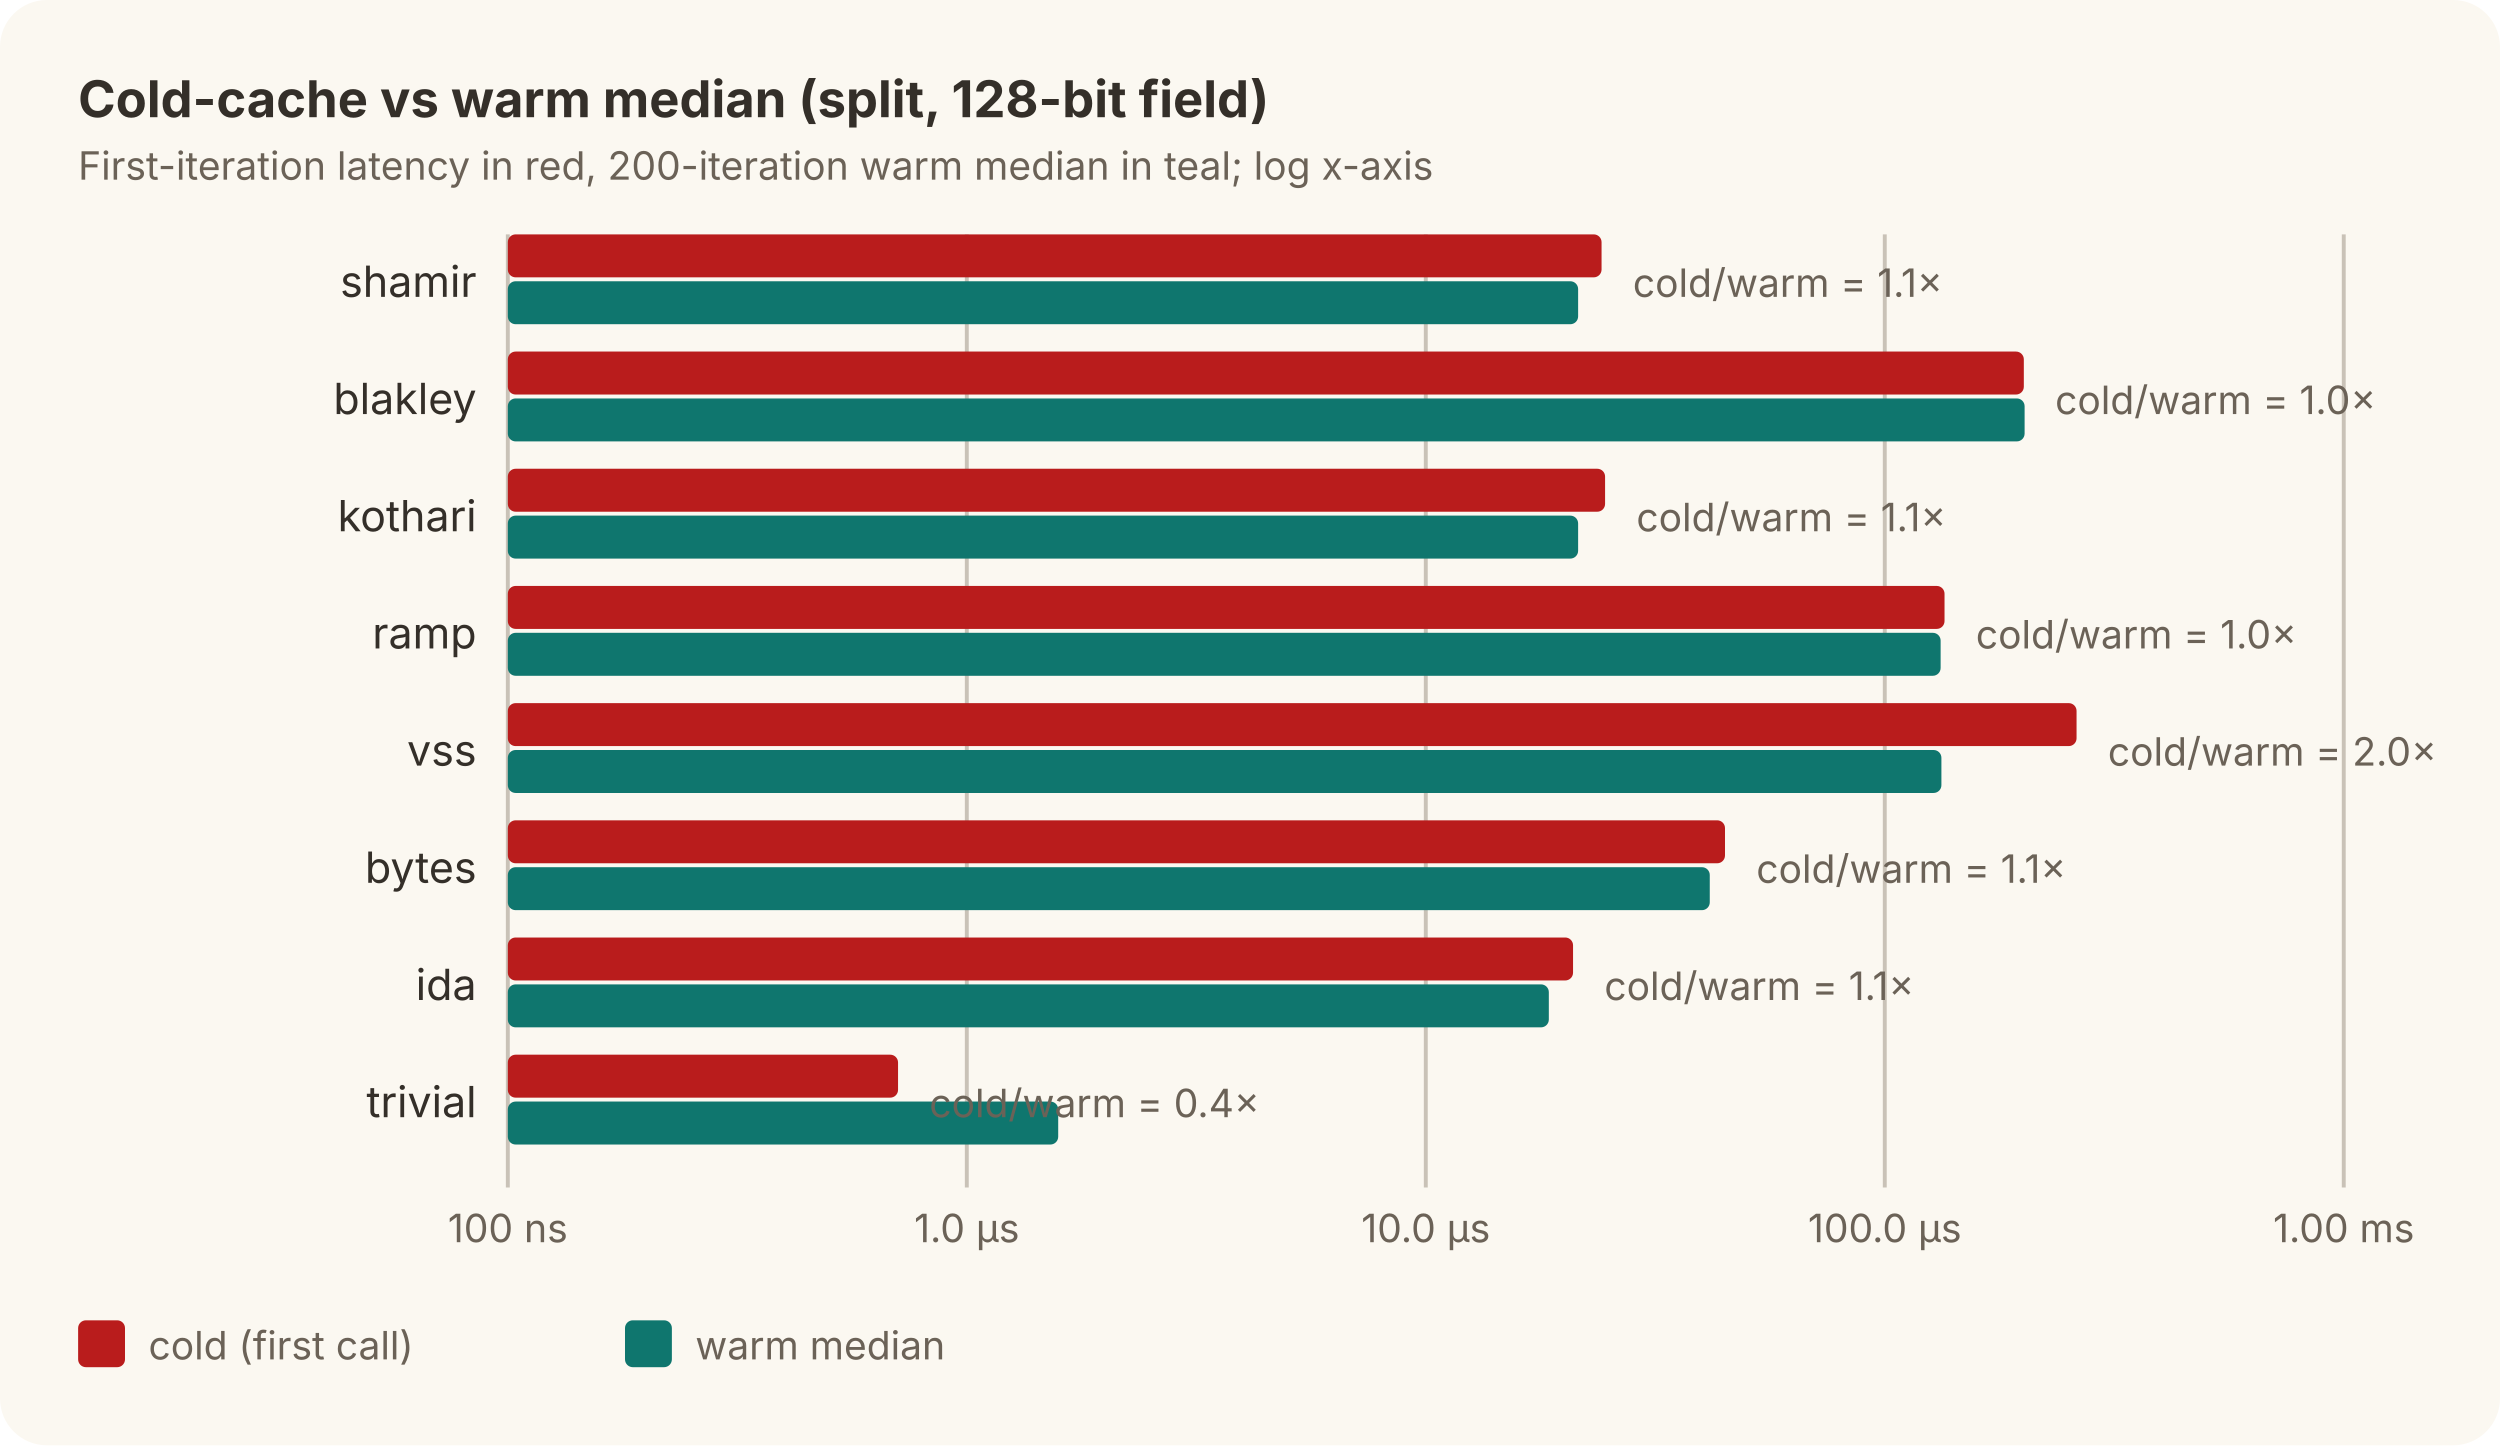
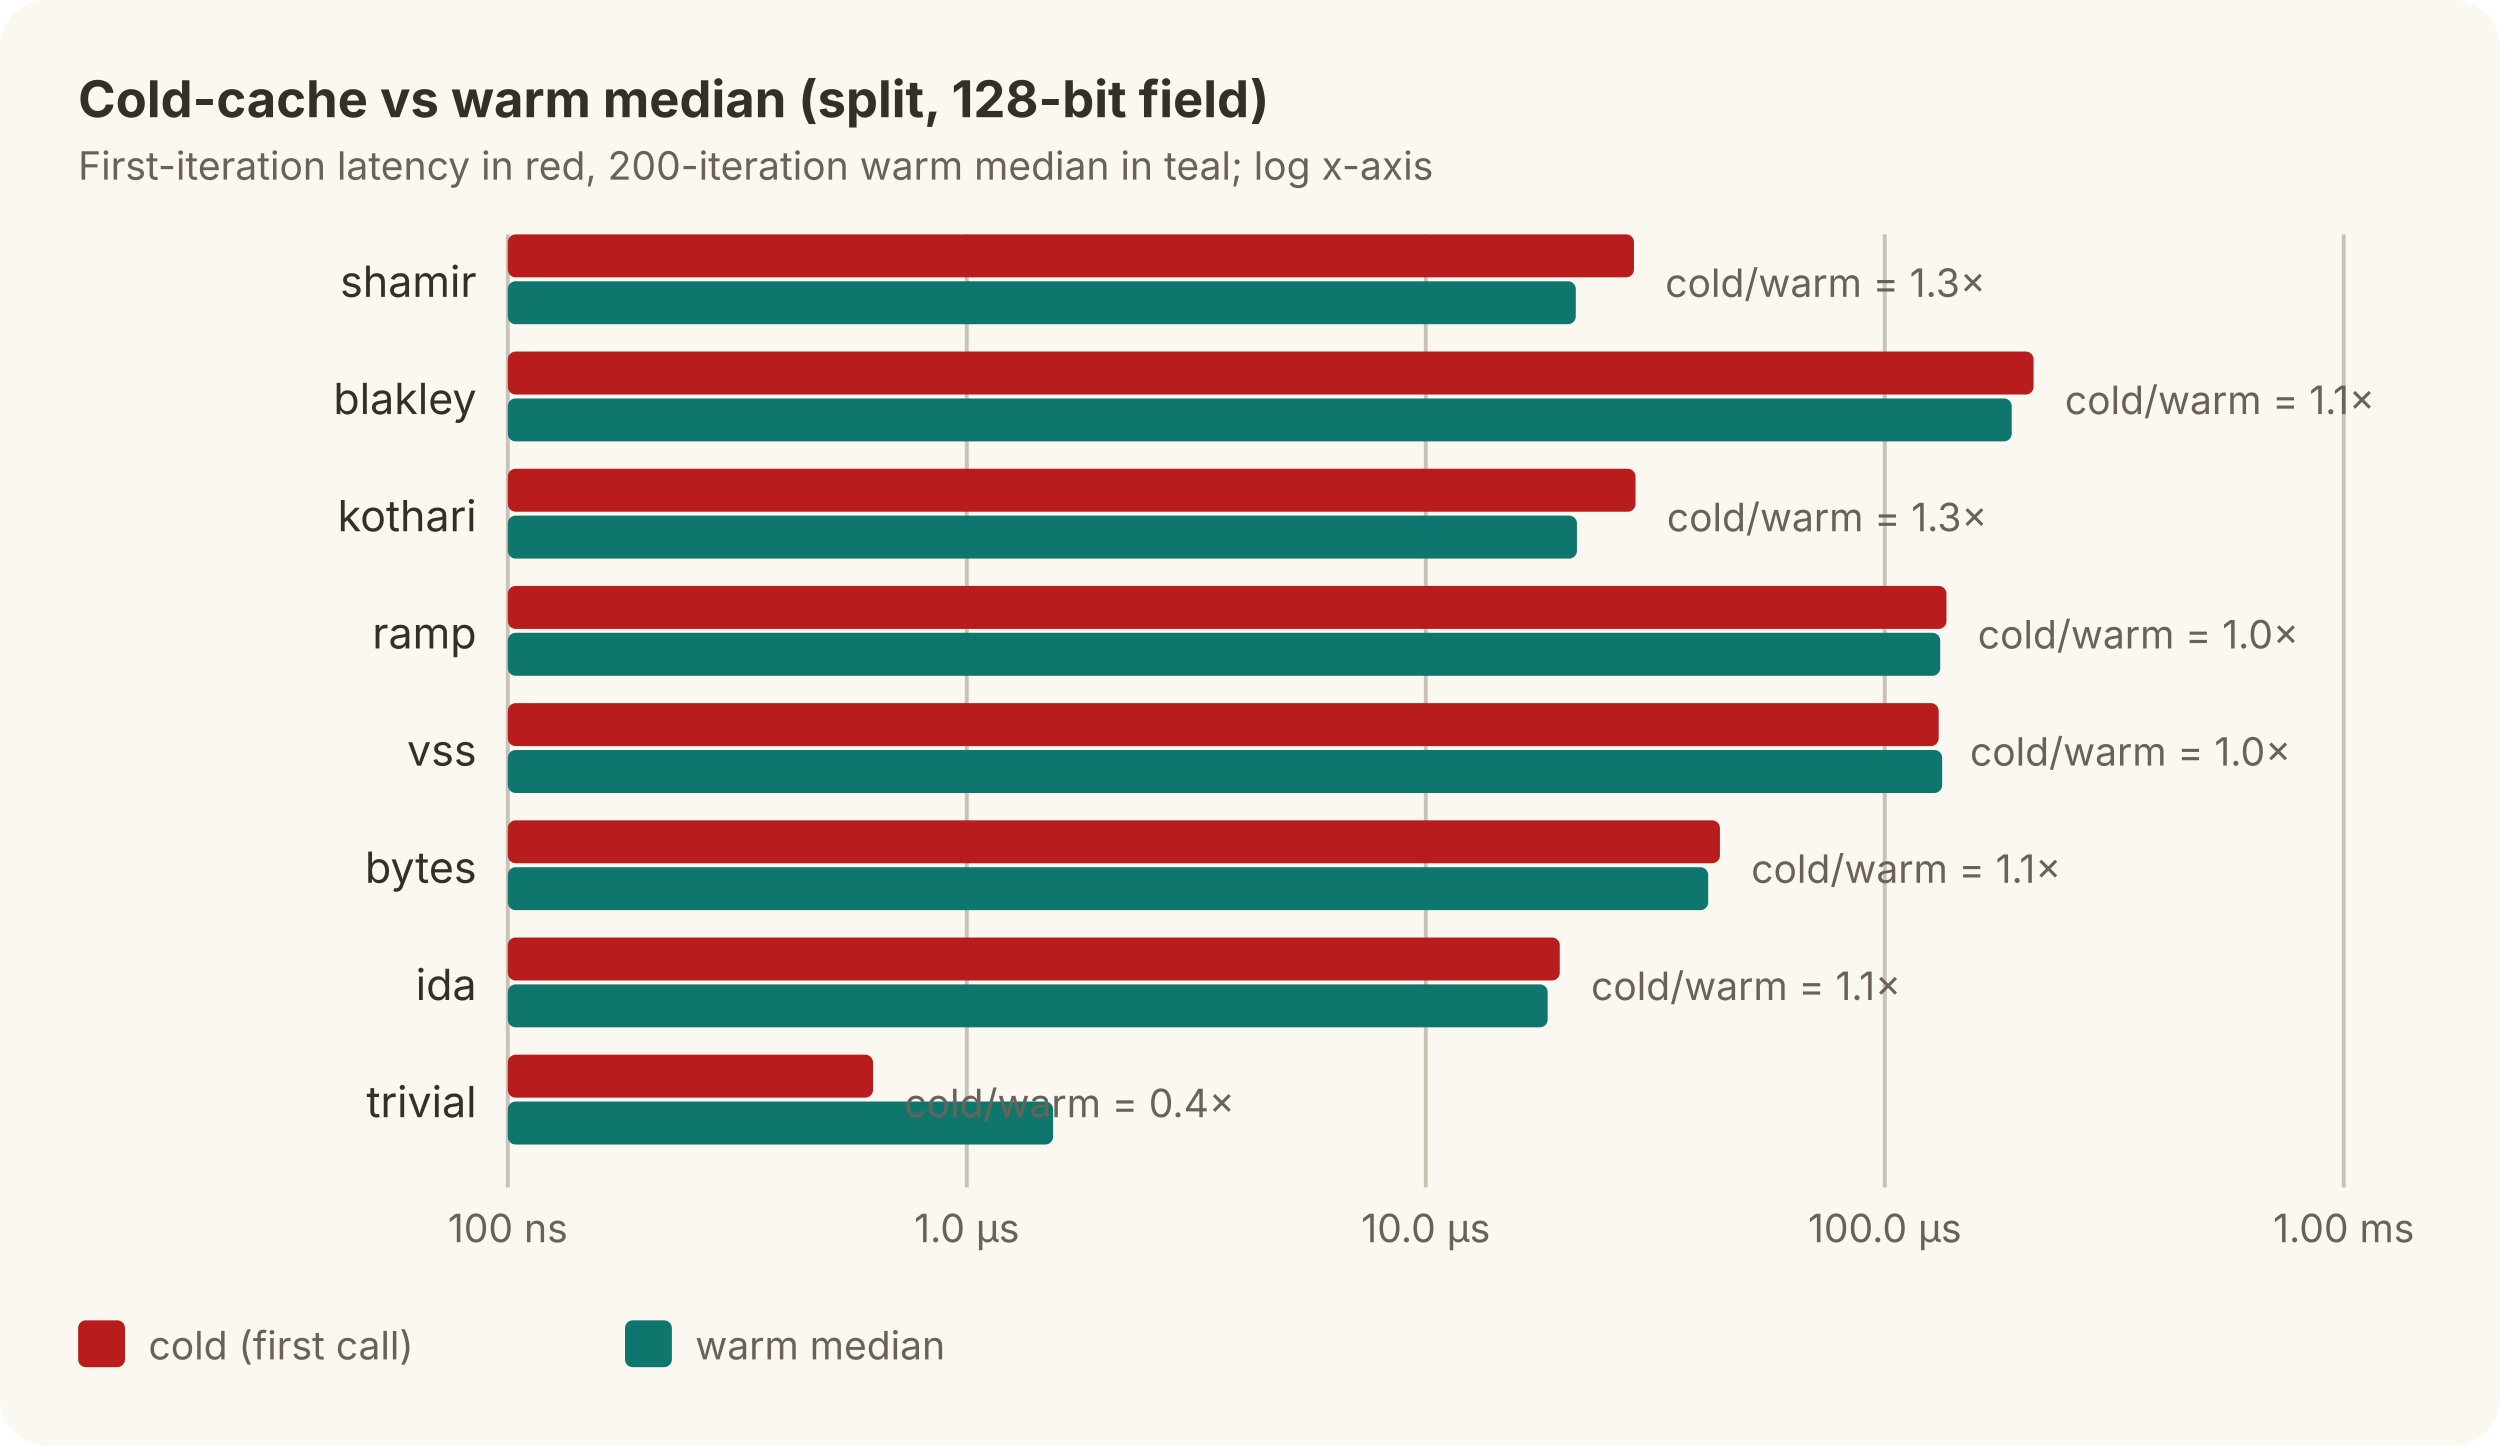
<svg xmlns="http://www.w3.org/2000/svg" width="640" height="370" viewBox="0 0 640 370" role="img">
  <style>
    .bg { fill: #fbf8f1; }
    .grid { stroke: #c9c2b7; stroke-width: 1; }
    .label { fill: #342f29; font: 11px ui-sans-serif, -apple-system, sans-serif; }
    .small { fill: #6b6257; font: 10px ui-sans-serif, -apple-system, sans-serif; }
    .title { fill: #342f29; font: bold 13px ui-sans-serif, -apple-system, sans-serif; }
  </style>
  <rect class="bg" x="0" y="0" width="640" height="370" rx="12" />
  <text class="title" x="20" y="30">Cold-cache vs warm median (split, 128-bit field)</text>
  <text class="small" x="20" y="46">First-iteration latency in red, 200-iteration warm median in teal; log x-axis</text>
  <line class="grid" x1="130.0" y1="60.0" x2="130.0" y2="304.0" />
  <text class="small" x="130.0" y="318.0" text-anchor="middle">100 ns</text>
  <line class="grid" x1="247.5" y1="60.0" x2="247.5" y2="304.0" />
  <text class="small" x="247.5" y="318.0" text-anchor="middle">1.0 µs</text>
  <line class="grid" x1="365.0" y1="60.0" x2="365.0" y2="304.0" />
  <text class="small" x="365.0" y="318.0" text-anchor="middle">10.0 µs</text>
  <line class="grid" x1="482.5" y1="60.0" x2="482.5" y2="304.0" />
  <text class="small" x="482.5" y="318.0" text-anchor="middle">100.0 µs</text>
  <line class="grid" x1="600.0" y1="60.0" x2="600.0" y2="304.0" />
  <text class="small" x="600.0" y="318.0" text-anchor="middle">1.00 ms</text>
  <text class="label" x="122.0" y="76.0" text-anchor="end">shamir</text>
-   <rect x="130.0" y="60.0" width="280.0" height="11.0" fill="#b91c1c" rx="2" />
-   <rect x="130.0" y="72.0" width="274.0" height="11.0" fill="#0f766e" rx="2" />
-   <text class="small" x="418.0" y="76.0">cold/warm = 1.1×</text>
+   <rect x="130.0" y="60.0" width="288.3" height="11.0" fill="#b91c1c" rx="2" />
+   <rect x="130.0" y="72.0" width="273.4" height="11.0" fill="#0f766e" rx="2" />
+   <text class="small" x="426.3" y="76.0">cold/warm = 1.3×</text>
  <text class="label" x="122.0" y="106.0" text-anchor="end">blakley</text>
-   <rect x="130.0" y="90.0" width="388.1" height="11.0" fill="#b91c1c" rx="2" />
-   <rect x="130.0" y="102.0" width="388.3" height="11.0" fill="#0f766e" rx="2" />
-   <text class="small" x="526.1" y="106.0">cold/warm = 1.0×</text>
+   <rect x="130.0" y="90.0" width="390.6" height="11.0" fill="#b91c1c" rx="2" />
+   <rect x="130.0" y="102.0" width="385.0" height="11.0" fill="#0f766e" rx="2" />
+   <text class="small" x="528.6" y="106.0">cold/warm = 1.1×</text>
  <text class="label" x="122.0" y="136.0" text-anchor="end">kothari</text>
-   <rect x="130.0" y="120.0" width="280.9" height="11.0" fill="#b91c1c" rx="2" />
-   <rect x="130.0" y="132.0" width="274.0" height="11.0" fill="#0f766e" rx="2" />
-   <text class="small" x="418.9" y="136.0">cold/warm = 1.1×</text>
+   <rect x="130.0" y="120.0" width="288.7" height="11.0" fill="#b91c1c" rx="2" />
+   <rect x="130.0" y="132.0" width="273.7" height="11.0" fill="#0f766e" rx="2" />
+   <text class="small" x="426.7" y="136.0">cold/warm = 1.3×</text>
  <text class="label" x="122.0" y="166.0" text-anchor="end">ramp</text>
-   <rect x="130.0" y="150.0" width="367.8" height="11.0" fill="#b91c1c" rx="2" />
-   <rect x="130.0" y="162.0" width="366.8" height="11.0" fill="#0f766e" rx="2" />
-   <text class="small" x="505.8" y="166.0">cold/warm = 1.0×</text>
+   <rect x="130.0" y="150.0" width="368.3" height="11.0" fill="#b91c1c" rx="2" />
+   <rect x="130.0" y="162.0" width="366.7" height="11.0" fill="#0f766e" rx="2" />
+   <text class="small" x="506.3" y="166.0">cold/warm = 1.0×</text>
  <text class="label" x="122.0" y="196.0" text-anchor="end">vss</text>
-   <rect x="130.0" y="180.0" width="401.6" height="11.0" fill="#b91c1c" rx="2" />
-   <rect x="130.0" y="192.0" width="367.0" height="11.0" fill="#0f766e" rx="2" />
-   <text class="small" x="539.6" y="196.0">cold/warm = 2.0×</text>
+   <rect x="130.0" y="180.0" width="366.3" height="11.0" fill="#b91c1c" rx="2" />
+   <rect x="130.0" y="192.0" width="367.2" height="11.0" fill="#0f766e" rx="2" />
+   <text class="small" x="504.3" y="196.0">cold/warm = 1.0×</text>
  <text class="label" x="122.0" y="226.0" text-anchor="end">bytes</text>
-   <rect x="130.0" y="210.0" width="311.6" height="11.0" fill="#b91c1c" rx="2" />
-   <rect x="130.0" y="222.0" width="307.7" height="11.0" fill="#0f766e" rx="2" />
-   <text class="small" x="449.6" y="226.0">cold/warm = 1.1×</text>
+   <rect x="130.0" y="210.0" width="310.3" height="11.0" fill="#b91c1c" rx="2" />
+   <rect x="130.0" y="222.0" width="307.3" height="11.0" fill="#0f766e" rx="2" />
+   <text class="small" x="448.3" y="226.0">cold/warm = 1.1×</text>
  <text class="label" x="122.0" y="256.0" text-anchor="end">ida</text>
-   <rect x="130.0" y="240.0" width="272.7" height="11.0" fill="#b91c1c" rx="2" />
-   <rect x="130.0" y="252.0" width="266.5" height="11.0" fill="#0f766e" rx="2" />
-   <text class="small" x="410.7" y="256.0">cold/warm = 1.1×</text>
+   <rect x="130.0" y="240.0" width="269.3" height="11.0" fill="#b91c1c" rx="2" />
+   <rect x="130.0" y="252.0" width="266.2" height="11.0" fill="#0f766e" rx="2" />
+   <text class="small" x="407.3" y="256.0">cold/warm = 1.1×</text>
  <text class="label" x="122.0" y="286.0" text-anchor="end">trivial</text>
-   <rect x="130.0" y="270.0" width="99.9" height="11.0" fill="#b91c1c" rx="2" />
-   <rect x="130.0" y="282.0" width="140.9" height="11.0" fill="#0f766e" rx="2" />
-   <text class="small" x="237.9" y="286.0">cold/warm = 0.4×</text>
+   <rect x="130.0" y="270.0" width="93.5" height="11.0" fill="#b91c1c" rx="2" />
+   <rect x="130.0" y="282.0" width="139.6" height="11.0" fill="#0f766e" rx="2" />
+   <text class="small" x="231.5" y="286.0">cold/warm = 0.4×</text>
  <rect x="20" y="338.0" width="12" height="12" fill="#b91c1c" rx="2" />
  <text class="small" x="38" y="348.0">cold (first call)</text>
  <rect x="160" y="338.0" width="12" height="12" fill="#0f766e" rx="2" />
  <text class="small" x="178" y="348.0">warm median</text>
</svg>
